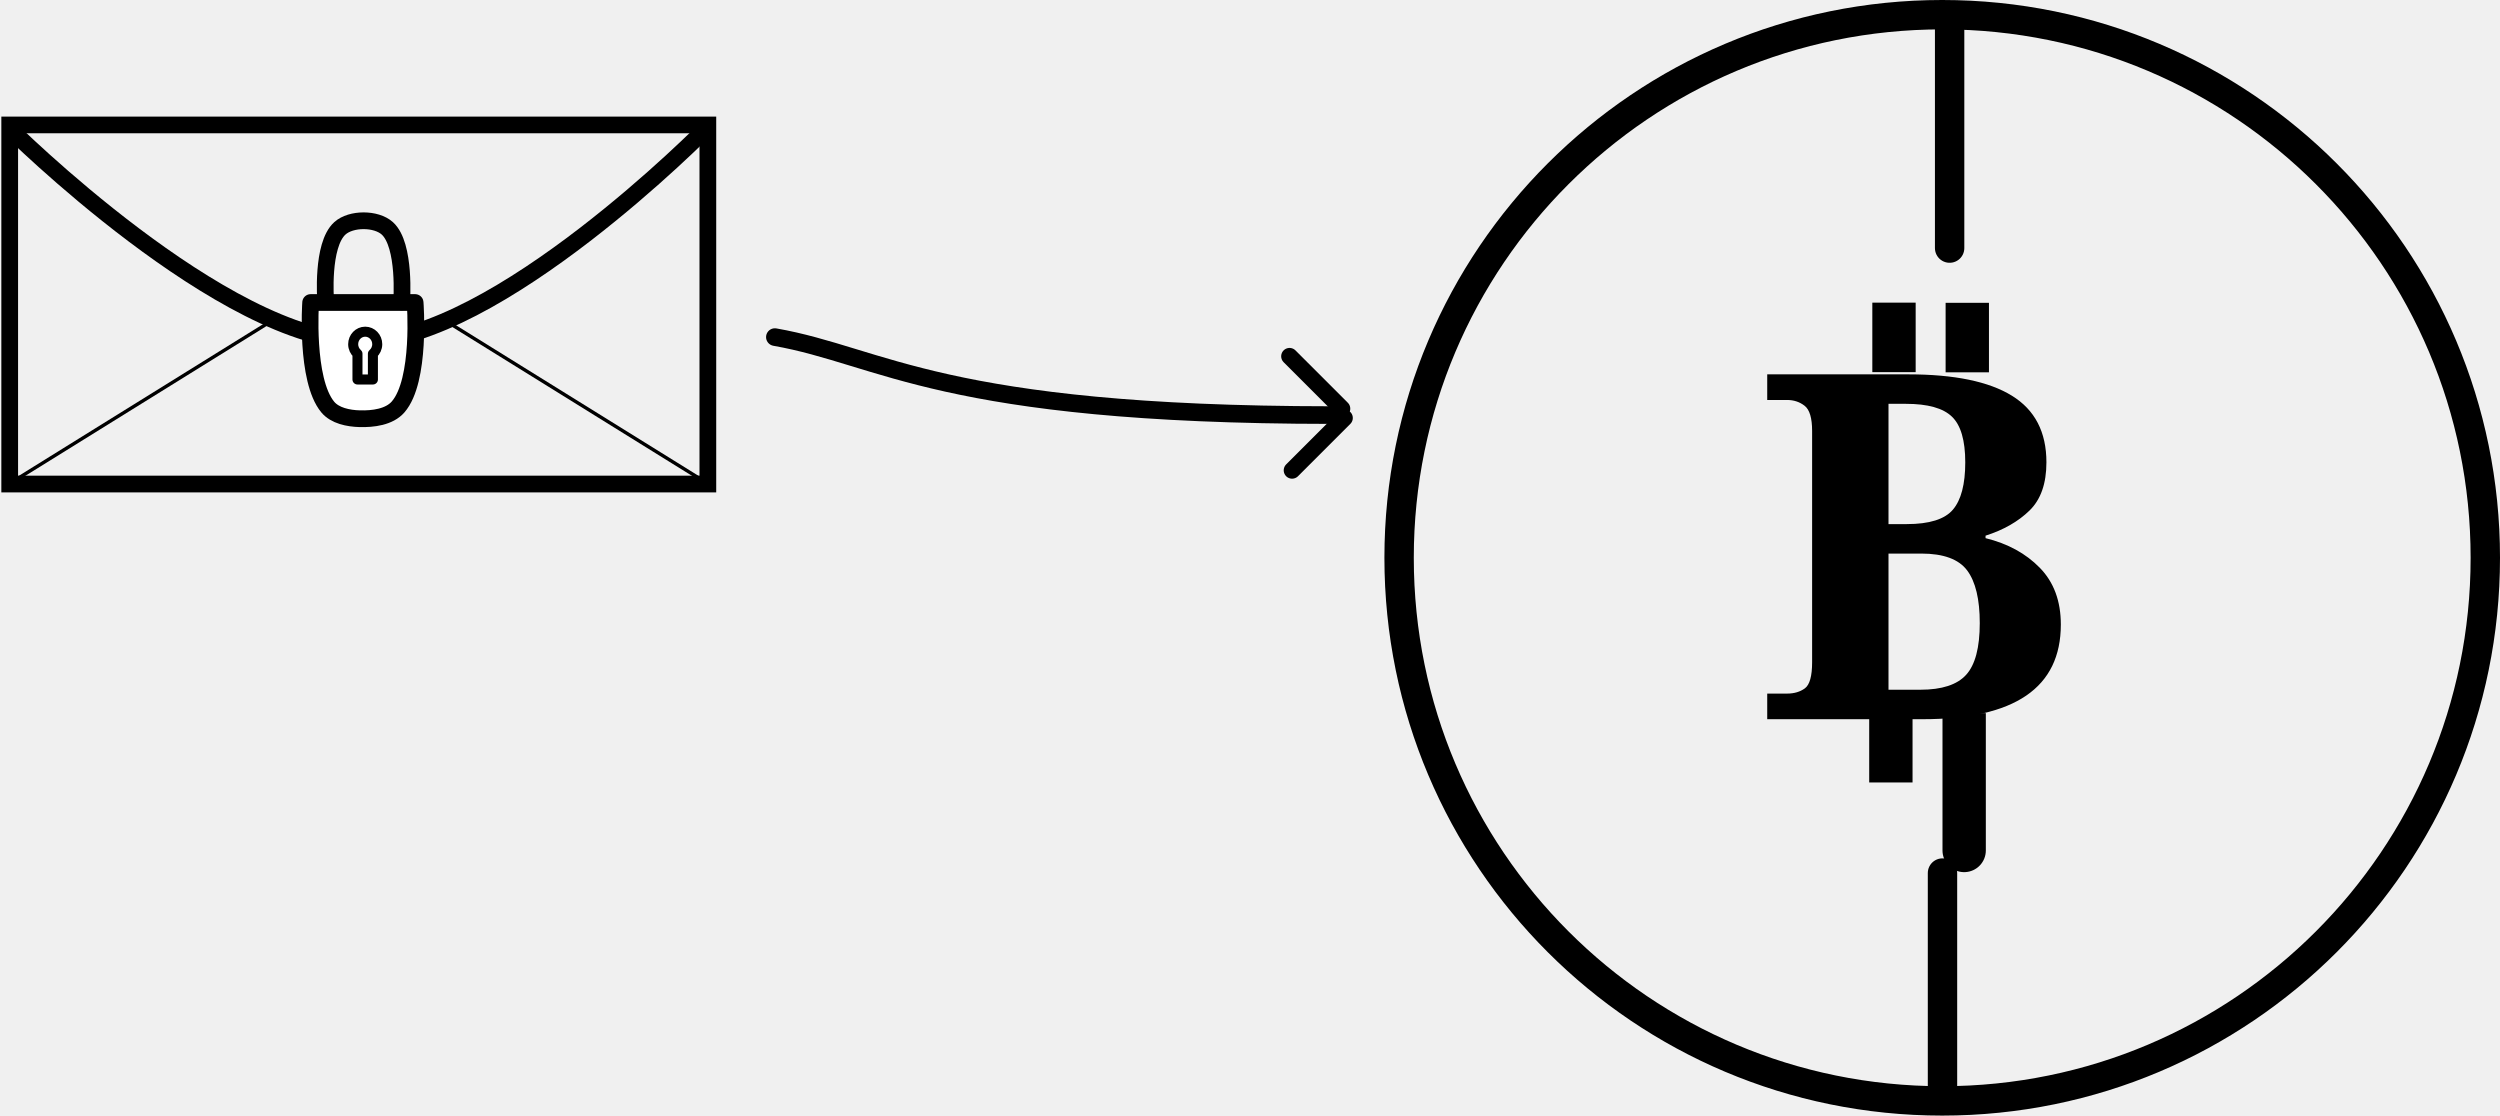
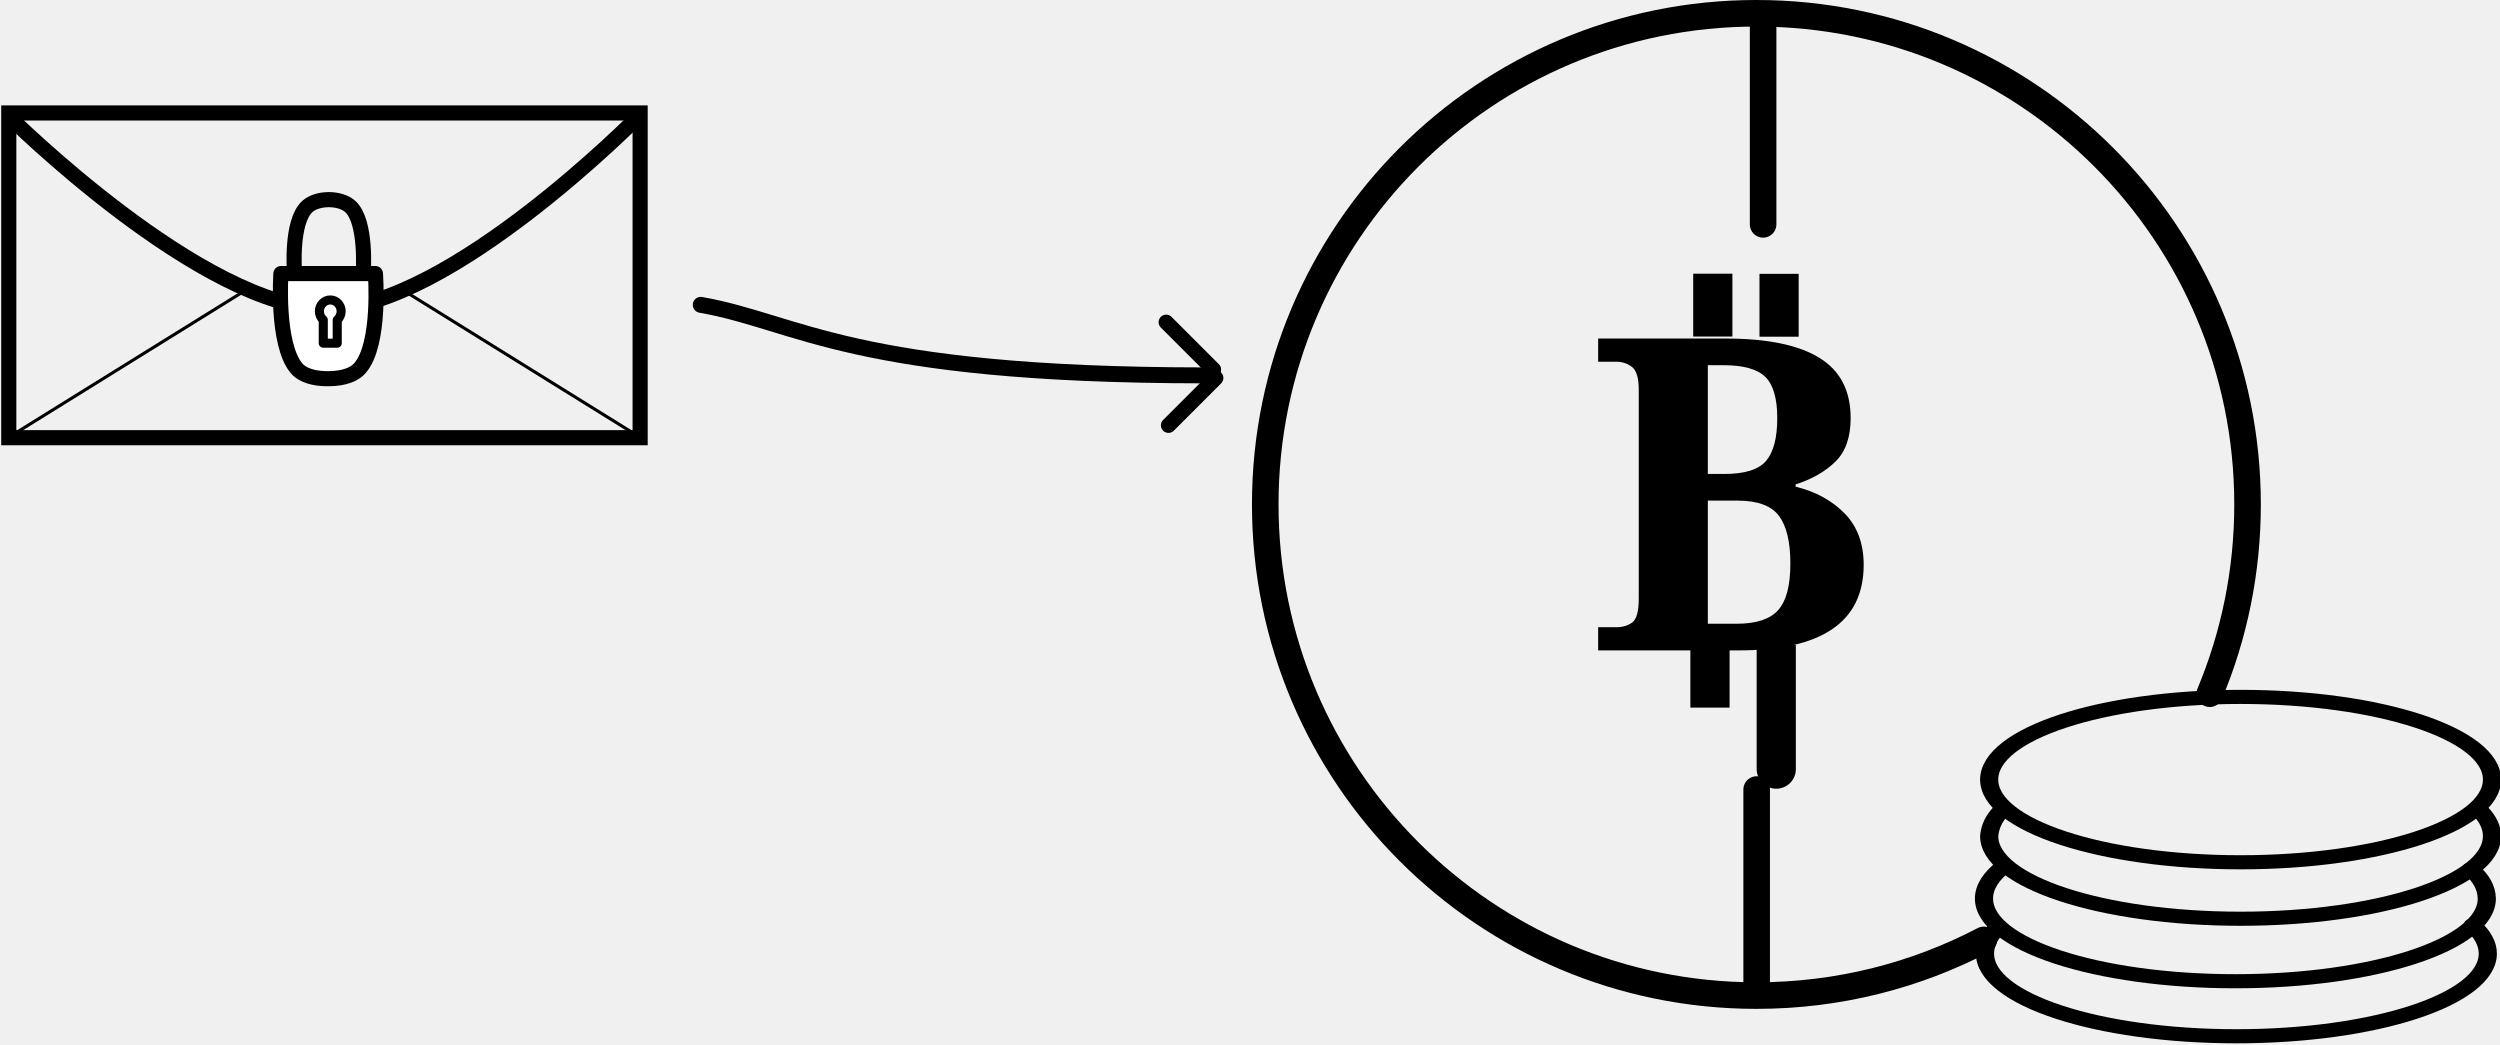
- <svg xmlns="http://www.w3.org/2000/svg" width="425.464" height="189.858" id="svg5802" version="1.1">
+ <svg xmlns="http://www.w3.org/2000/svg" width="470.473" height="196.521" id="svg5802" version="1.1">
  <defs id="defs5804" />
  <g id="layer1" transform="translate(-126.5588,-190.2224)">
    <path style="fill:none;stroke:#000000;stroke-width:3;stroke-linecap:round;stroke-linejoin:round;stroke-miterlimit:4;stroke-opacity:1;stroke-dasharray:none" d="m 258.433,247.591 c 18.316,3.222 28.382,13.225 94.69,13.274" id="path5322" />
    <path style="fill:none;stroke:#000000;stroke-width:2.846;stroke-linecap:round;stroke-linejoin:miter;stroke-miterlimit:4;stroke-opacity:1;stroke-dasharray:none" d="m 355.364,261.352 c -8.913,8.913 -8.913,8.913 -8.913,8.913" id="path5326" />
    <path style="fill:none;stroke:#000000;stroke-width:2.846;stroke-linecap:round;stroke-linejoin:miter;stroke-miterlimit:4;stroke-opacity:1;stroke-dasharray:none" d="m 354.933,259.771 c -8.913,-8.913 -8.913,-8.913 -8.913,-8.913" id="path5326-1" />
    <rect style="fill:#000000;fill-opacity:0;fill-rule:evenodd;stroke:#000000;stroke-width:2.846;stroke-linecap:round;stroke-linejoin:miter;stroke-miterlimit:10;stroke-opacity:1;stroke-dasharray:none" id="rect5276-3" width="118.814" height="61.112" x="128.211" y="211.484" />
    <path style="fill:none;stroke:#000000;stroke-width:2.846;stroke-linecap:butt;stroke-linejoin:miter;stroke-miterlimit:4;stroke-opacity:1;stroke-dasharray:none" d="m 127.982,211.882 c 0,0 36.733,36.59 60.193,36.475 22.965,-0.112 58.569,-36.279 58.569,-36.279 l 0.039,-0.144" id="path5282-9" />
    <path style="fill:none;stroke:#000000;stroke-width:0.585px;stroke-linecap:butt;stroke-linejoin:miter;stroke-opacity:1" d="m 128.05,272.608 c 45.236,-28.088 45.236,-28.088 45.236,-28.088" id="path5284-5" />
    <path style="fill:none;stroke:#000000;stroke-width:0.585px;stroke-linecap:butt;stroke-linejoin:miter;stroke-opacity:1" d="M 247.524,272.843 C 202.287,244.755 202.287,244.755 202.287,244.755" id="path5284-7-9" />
    <path id="rect5454" d="m 179.427,241.707 17.779,0 c 0,0 1.048,13.257 -2.903,17.779 -1.498,1.714 -4.256,2.058 -6.531,1.996 -1.932,-0.053 -4.212,-0.506 -5.443,-1.996 -3.825,-4.629 -2.903,-17.779 -2.903,-17.779 z" style="fill:#ffffff;fill-opacity:1;fill-rule:evenodd;stroke:#000000;stroke-width:2.846;stroke-linecap:round;stroke-linejoin:round;stroke-miterlimit:10;stroke-opacity:1;stroke-dasharray:none" />
    <path id="rect5459" d="m 181.98,241.359 c 0,0 -0.747,-9.418 2.423,-12.279 1.902,-1.717 6.167,-1.717 8.069,0 3.17,2.862 2.438,12.522 2.438,12.522" style="fill:#ffffff;fill-opacity:0;fill-rule:evenodd;stroke:#000000;stroke-width:2.846;stroke-linecap:round;stroke-linejoin:round;stroke-miterlimit:10;stroke-opacity:1;stroke-dasharray:none" />
    <g transform="matrix(0.253984,0,0,0.253984,97.06368,208.089)" style="fill:#ffffff;fill-opacity:1;stroke:#000000;stroke-width:6.724;stroke-miterlimit:10;stroke-opacity:1;stroke-dasharray:none" id="g5488">
      <path id="path5466" d="m 360.844,151.906 c -4.459,0 -8.062,3.752 -8.062,8.375 0,2.569 1.119,4.871 2.875,6.406 l 0,17.25 10.344,0 0,-17.219 c 1.775,-1.536 2.906,-3.853 2.906,-6.438 0,-4.623 -3.603,-8.375 -8.062,-8.375 z" style="fill:#ffffff;fill-opacity:1;fill-rule:evenodd;stroke:#000000;stroke-width:6.724;stroke-linecap:round;stroke-linejoin:round;stroke-miterlimit:10;stroke-opacity:1;stroke-dasharray:none" />
    </g>
-     <path style="fill:#ffffff;fill-opacity:0;fill-rule:evenodd;stroke:#000000;stroke-width:5;stroke-linecap:round;stroke-linejoin:round;stroke-miterlimit:10;stroke-opacity:1;stroke-dasharray:none" id="path5897" d="m 547.503,286.161 c 0,51.047 -41.382,92.429 -92.429,92.429 -51.047,0 -92.429,-41.382 -92.429,-92.429 0,-51.047 41.382,-92.429 92.429,-92.429 51.047,0 92.429,41.382 92.429,92.429 z" transform="translate(2.020306,-1.010156)" />
+     <path transform="translate(2.020306,-1.010156)" style="fill:#ffffff;fill-opacity:0;fill-rule:evenodd;stroke:#000000;stroke-width:5;stroke-linecap:round;stroke-linejoin:round;stroke-miterlimit:10;stroke-opacity:1" d="m 497.868,368.108 c -12.795,6.696 -27.353,10.482 -42.794,10.482 -51.047,0 -92.429,-41.382 -92.429,-92.429 0,-51.047 41.382,-92.429 92.429,-92.429 51.047,0 92.429,41.382 92.429,92.429 0,12.625 -2.531,24.659 -7.114,35.622" id="path5897" />
    <g id="g6523" transform="translate(0.7755583,0.06127246)">
      <text xml:space="preserve" style="font-size:82.182px;font-style:normal;font-weight:normal;line-height:125%;letter-spacing:0px;word-spacing:0px;fill:#000000;fill-opacity:1;stroke:none;font-family:Sans" x="424.244" y="312.558" id="text5899">
        <tspan id="tspan5901" x="424.244" y="312.558" style="font-style:normal;font-variant:normal;font-weight:bold;font-stretch:normal;font-family:Serif;-inkscape-font-specification:Serif Bold">B</tspan>
      </text>
      <path id="path5905" d="m 448.114,253.495 0,-11.829" style="fill:none;stroke:#000000;stroke-width:7.375;stroke-linecap:butt;stroke-linejoin:miter;stroke-miterlimit:4;stroke-opacity:1;stroke-dasharray:none" />
      <path id="path5905-2" d="m 460.586,253.525 0,-11.829" style="fill:none;stroke:#000000;stroke-width:7.375;stroke-linecap:butt;stroke-linejoin:miter;stroke-miterlimit:4;stroke-opacity:1;stroke-dasharray:none" />
      <path id="path5905-4" d="m 447.583,323.325 0,-11.829" style="fill:none;stroke:#000000;stroke-width:7.375;stroke-linecap:butt;stroke-linejoin:miter;stroke-miterlimit:4;stroke-opacity:1;stroke-dasharray:none" />
      <path id="path5905-2-2" d="m 460.055,323.356 c 0,25.842 0,2.261 0,-11.829" style="fill:none;stroke:#000000;stroke-width:7.375;stroke-linecap:butt;stroke-linejoin:miter;stroke-miterlimit:4;stroke-opacity:1;stroke-dasharray:none" />
    </g>
    <path id="path6494-1-9-3" d="m 458.357,232.445 c 0,-12.768 0,-25.415 -1e-5,-37.835" style="fill:none;stroke:#000000;stroke-width:5;stroke-linecap:round;stroke-linejoin:miter;stroke-miterlimit:4;stroke-opacity:1;stroke-dasharray:none" />
    <path id="path6494-1-9-3-2" d="m 457.143,376.637 c 0,-12.768 0,-25.415 -1e-5,-37.835" style="fill:none;stroke:#000000;stroke-width:5;stroke-linecap:round;stroke-linejoin:miter;stroke-miterlimit:4;stroke-opacity:1;stroke-dasharray:none" />
+     <g id="g3349" transform="translate(3.030458,9.091373)">
+       <g id="g3493" transform="matrix(0.6837573,0,0,0.5312295,74.52146,177.9919)">
+         <path id="path3320-6" d="m 459.501,191.954 c 2.691,3.128 4.159,6.504 4.159,10.026 0,16.179 -30.98,29.294 -69.195,29.294 -38.216,0 -69.195,-13.116 -69.195,-29.294 0,-3.327 1.31,-6.525 3.724,-9.506" style="fill:#ffffff;fill-opacity:0;fill-rule:evenodd;stroke:#000000;stroke-width:5;stroke-linecap:round;stroke-linejoin:round;stroke-miterlimit:4;stroke-opacity:1" transform="translate(292.7289,141.735)" />
+         <path id="path3320-6-6" d="m 751.733,313.85 c 2.706,2.962 4.315,6.394 4.379,10.373 0,16.179 -30.98,29.294 -69.195,29.294 -38.216,0 -69.195,-13.116 -69.195,-29.294 0,-4.126 2.015,-8.053 5.652,-11.615" style="fill:#ffffff;fill-opacity:0;fill-rule:evenodd;stroke:#000000;stroke-width:5;stroke-linecap:round;stroke-linejoin:round;stroke-miterlimit:4;stroke-opacity:1" />
+         <path id="path3320-6-6-9" d="m 754.346,293.256 c 2.075,2.785 3.194,5.749 3.194,8.824 0,16.179 -30.98,29.294 -69.195,29.294 -38.216,0 -69.195,-13.116 -69.195,-29.294 0.242,-3.509 1.399,-6.341 3.211,-8.822 0.475,-0.65 0.11,-0.013 0.67,-0.62" style="fill:#ffffff;fill-opacity:0;fill-rule:evenodd;stroke:#000000;stroke-width:5;stroke-linecap:round;stroke-linejoin:round;stroke-miterlimit:4;stroke-opacity:1" />
+         <path id="path3320-6-6-9-5" d="m 757.54,282.08 c 0,16.179 -30.98,29.294 -69.195,29.294 -38.216,0 -69.195,-13.116 -69.195,-29.294 0,-16.179 30.98,-29.294 69.195,-29.294 38.216,0 69.195,13.116 69.195,29.294 z" style="fill:#ffffff;fill-opacity:0;fill-rule:evenodd;stroke:#000000;stroke-width:5;stroke-linecap:round;stroke-linejoin:round;stroke-miterlimit:4;stroke-opacity:1" />
+       </g>
+     </g>
  </g>
</svg>
